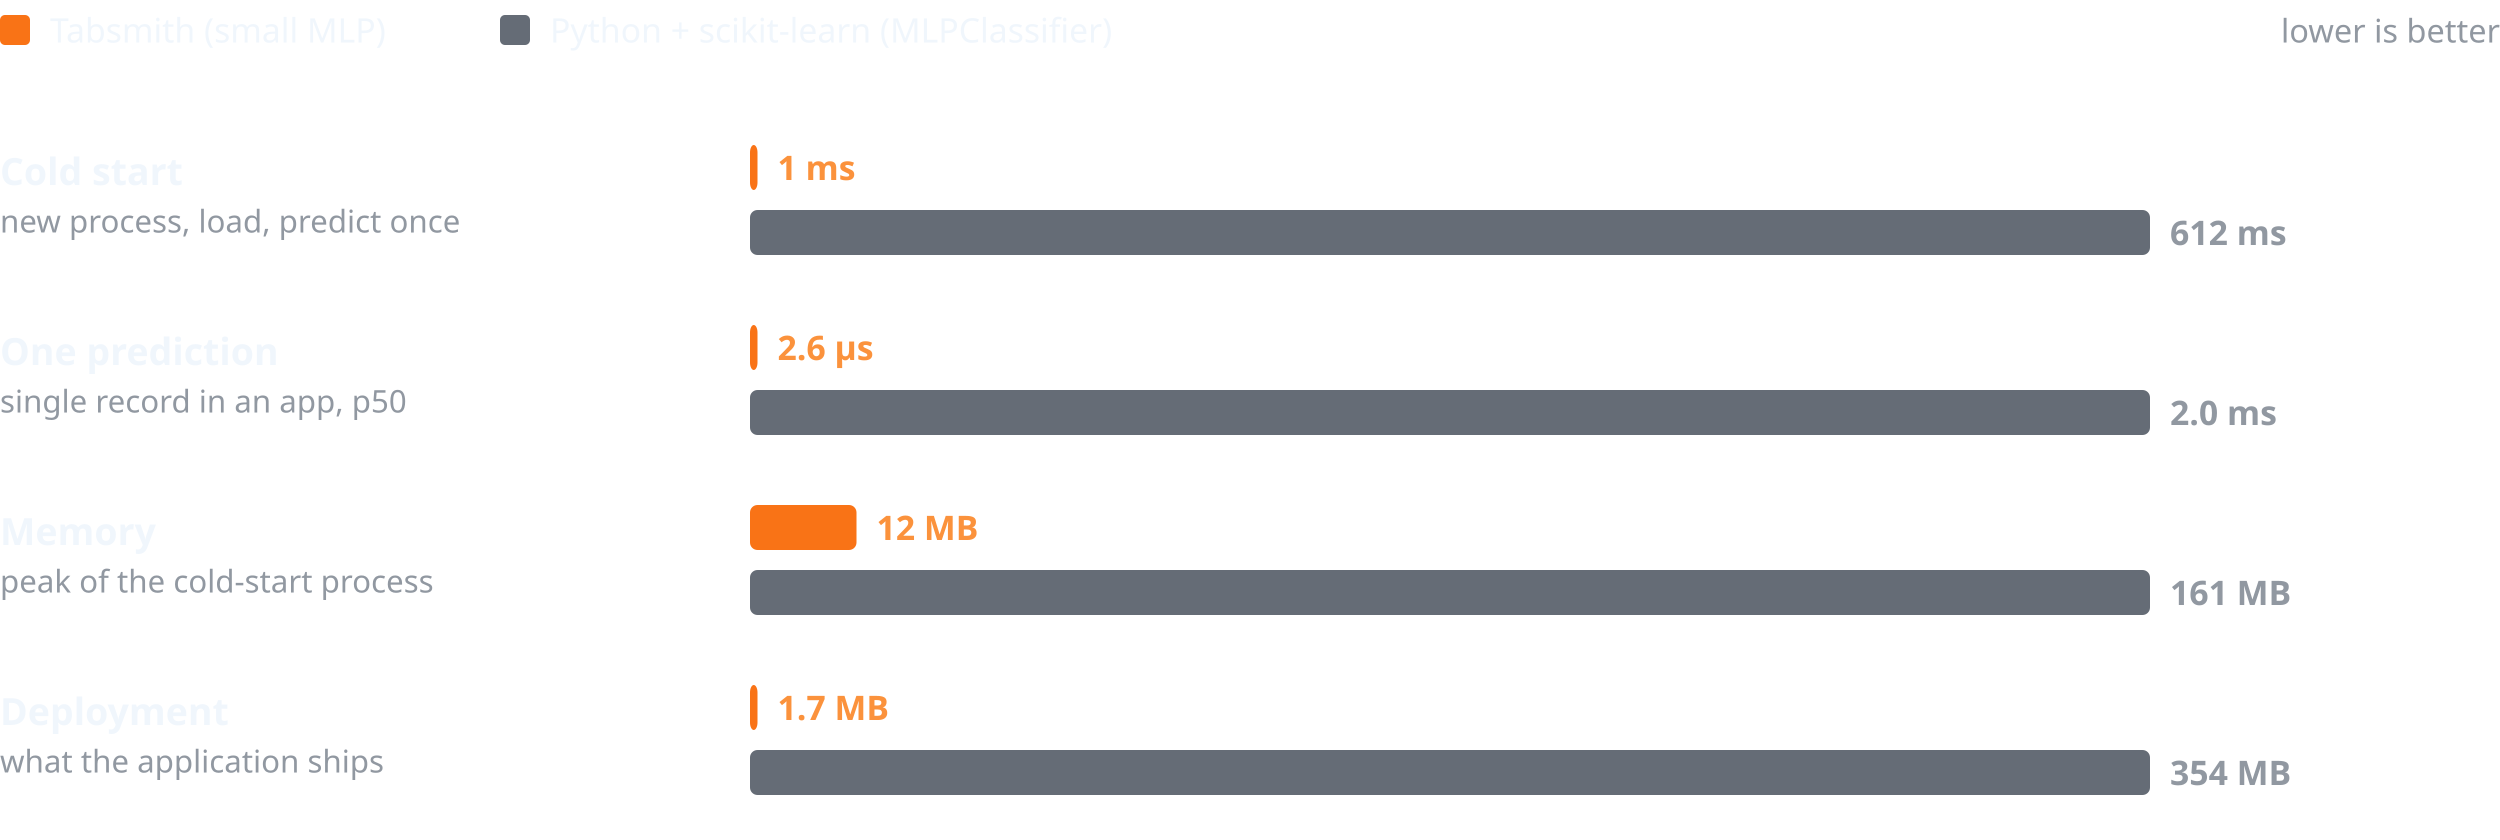
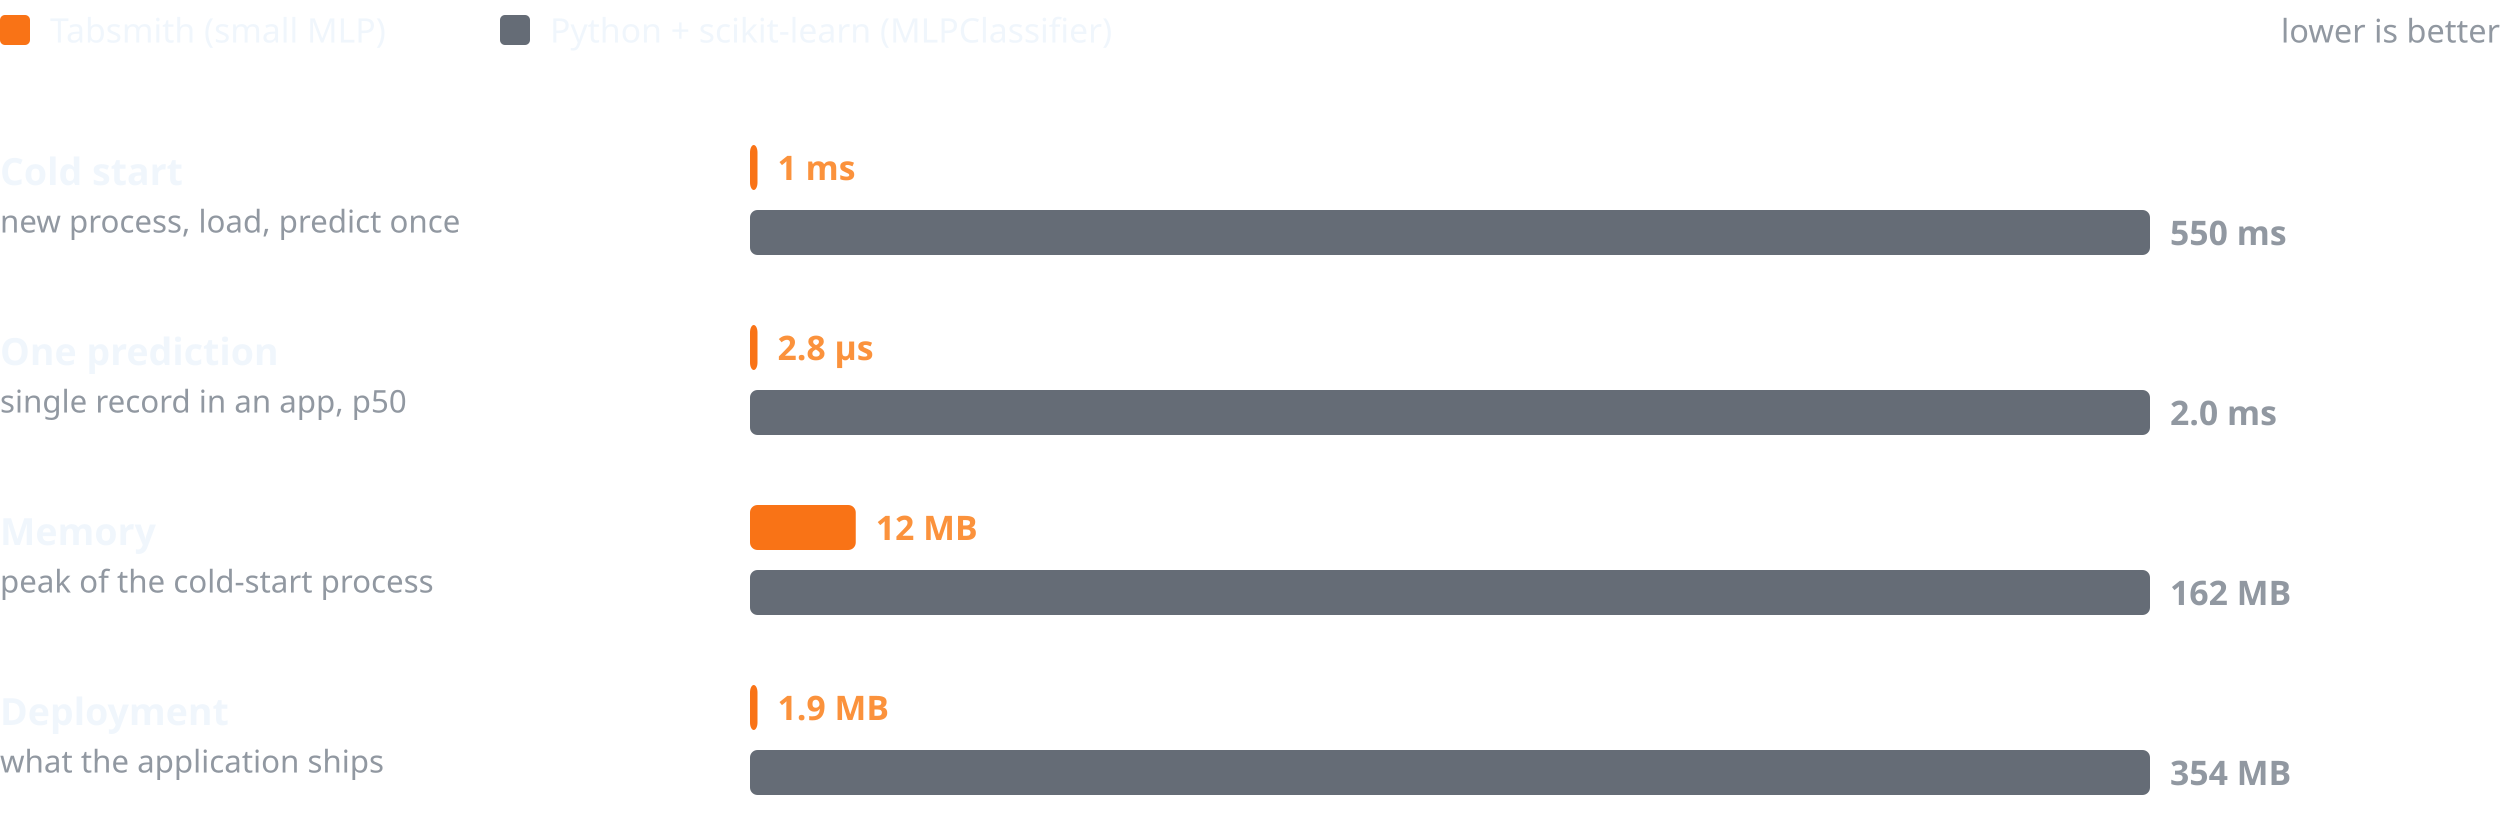
<svg xmlns="http://www.w3.org/2000/svg" viewBox="0 0 1000 336" width="1000" height="336" role="img" aria-label="Shipping a model: Tabsmith against Python with scikit-learn">
  <rect x="0" y="6" width="12" height="12" rx="2" fill="#f97316" />
  <text x="20" y="17" font-family="-apple-system, BlinkMacSystemFont, 'Segoe UI', 'Noto Sans', Helvetica, Arial, 'PingFang SC', 'Microsoft YaHei', 'Noto Sans CJK SC', sans-serif" font-size="13.5" font-weight="400" fill="#f0f6fc" text-anchor="start">Tabsmith (small MLP)</text>
  <rect x="200" y="6" width="12" height="12" rx="2" fill="#656c76" />
  <text x="220" y="17" font-family="-apple-system, BlinkMacSystemFont, 'Segoe UI', 'Noto Sans', Helvetica, Arial, 'PingFang SC', 'Microsoft YaHei', 'Noto Sans CJK SC', sans-serif" font-size="13.5" font-weight="400" fill="#f0f6fc" text-anchor="start">Python + scikit-learn (MLPClassifier)</text>
  <text x="1000" y="17" font-family="-apple-system, BlinkMacSystemFont, 'Segoe UI', 'Noto Sans', Helvetica, Arial, 'PingFang SC', 'Microsoft YaHei', 'Noto Sans CJK SC', sans-serif" font-size="13" font-weight="400" fill="#9198a1" text-anchor="end">lower is better</text>
  <text x="0" y="74" font-family="-apple-system, BlinkMacSystemFont, 'Segoe UI', 'Noto Sans', Helvetica, Arial, 'PingFang SC', 'Microsoft YaHei', 'Noto Sans CJK SC', sans-serif" font-size="15" font-weight="700" fill="#f0f6fc" text-anchor="start">Cold start</text>
  <text x="0" y="93" font-family="-apple-system, BlinkMacSystemFont, 'Segoe UI', 'Noto Sans', Helvetica, Arial, 'PingFang SC', 'Microsoft YaHei', 'Noto Sans CJK SC', sans-serif" font-size="12.5" font-weight="400" fill="#9198a1" text-anchor="start">new process, load, predict once</text>
  <rect x="300" y="58" width="3.0" height="18" rx="3" fill="#f97316" />
  <text x="311.0" y="72" font-family="-apple-system, BlinkMacSystemFont, 'Segoe UI', 'Noto Sans', Helvetica, Arial, 'PingFang SC', 'Microsoft YaHei', 'Noto Sans CJK SC', sans-serif" font-size="13.5" font-weight="700" fill="#fb923c" text-anchor="start">1 ms</text>
  <rect x="300" y="84" width="560.0" height="18" rx="3" fill="#656c76" />
-   <text x="868.0" y="98" font-family="-apple-system, BlinkMacSystemFont, 'Segoe UI', 'Noto Sans', Helvetica, Arial, 'PingFang SC', 'Microsoft YaHei', 'Noto Sans CJK SC', sans-serif" font-size="13.5" font-weight="700" fill="#9198a1" text-anchor="start">612 ms</text>
+   <text x="868.0" y="98" font-family="-apple-system, BlinkMacSystemFont, 'Segoe UI', 'Noto Sans', Helvetica, Arial, 'PingFang SC', 'Microsoft YaHei', 'Noto Sans CJK SC', sans-serif" font-size="13.5" font-weight="700" fill="#9198a1" text-anchor="start">550 ms</text>
  <text x="0" y="146" font-family="-apple-system, BlinkMacSystemFont, 'Segoe UI', 'Noto Sans', Helvetica, Arial, 'PingFang SC', 'Microsoft YaHei', 'Noto Sans CJK SC', sans-serif" font-size="15" font-weight="700" fill="#f0f6fc" text-anchor="start">One prediction</text>
  <text x="0" y="165" font-family="-apple-system, BlinkMacSystemFont, 'Segoe UI', 'Noto Sans', Helvetica, Arial, 'PingFang SC', 'Microsoft YaHei', 'Noto Sans CJK SC', sans-serif" font-size="12.5" font-weight="400" fill="#9198a1" text-anchor="start">single record in an app, p50</text>
  <rect x="300" y="130" width="3.0" height="18" rx="3" fill="#f97316" />
-   <text x="311.0" y="144" font-family="-apple-system, BlinkMacSystemFont, 'Segoe UI', 'Noto Sans', Helvetica, Arial, 'PingFang SC', 'Microsoft YaHei', 'Noto Sans CJK SC', sans-serif" font-size="13.5" font-weight="700" fill="#fb923c" text-anchor="start">2.6 µs</text>
+   <text x="311.0" y="144" font-family="-apple-system, BlinkMacSystemFont, 'Segoe UI', 'Noto Sans', Helvetica, Arial, 'PingFang SC', 'Microsoft YaHei', 'Noto Sans CJK SC', sans-serif" font-size="13.5" font-weight="700" fill="#fb923c" text-anchor="start">2.8 µs</text>
  <rect x="300" y="156" width="560.0" height="18" rx="3" fill="#656c76" />
  <text x="868.0" y="170" font-family="-apple-system, BlinkMacSystemFont, 'Segoe UI', 'Noto Sans', Helvetica, Arial, 'PingFang SC', 'Microsoft YaHei', 'Noto Sans CJK SC', sans-serif" font-size="13.5" font-weight="700" fill="#9198a1" text-anchor="start">2.0 ms</text>
  <text x="0" y="218" font-family="-apple-system, BlinkMacSystemFont, 'Segoe UI', 'Noto Sans', Helvetica, Arial, 'PingFang SC', 'Microsoft YaHei', 'Noto Sans CJK SC', sans-serif" font-size="15" font-weight="700" fill="#f0f6fc" text-anchor="start">Memory</text>
  <text x="0" y="237" font-family="-apple-system, BlinkMacSystemFont, 'Segoe UI', 'Noto Sans', Helvetica, Arial, 'PingFang SC', 'Microsoft YaHei', 'Noto Sans CJK SC', sans-serif" font-size="12.5" font-weight="400" fill="#9198a1" text-anchor="start">peak of the cold-start process</text>
-   <rect x="300" y="202" width="42.6" height="18" rx="3" fill="#f97316" />
-   <text x="350.6" y="216" font-family="-apple-system, BlinkMacSystemFont, 'Segoe UI', 'Noto Sans', Helvetica, Arial, 'PingFang SC', 'Microsoft YaHei', 'Noto Sans CJK SC', sans-serif" font-size="13.5" font-weight="700" fill="#fb923c" text-anchor="start">12 MB</text>
+   <rect x="300" y="202" width="42.3" height="18" rx="3" fill="#f97316" />
+   <text x="350.3" y="216" font-family="-apple-system, BlinkMacSystemFont, 'Segoe UI', 'Noto Sans', Helvetica, Arial, 'PingFang SC', 'Microsoft YaHei', 'Noto Sans CJK SC', sans-serif" font-size="13.5" font-weight="700" fill="#fb923c" text-anchor="start">12 MB</text>
  <rect x="300" y="228" width="560.0" height="18" rx="3" fill="#656c76" />
-   <text x="868.0" y="242" font-family="-apple-system, BlinkMacSystemFont, 'Segoe UI', 'Noto Sans', Helvetica, Arial, 'PingFang SC', 'Microsoft YaHei', 'Noto Sans CJK SC', sans-serif" font-size="13.5" font-weight="700" fill="#9198a1" text-anchor="start">161 MB</text>
+   <text x="868.0" y="242" font-family="-apple-system, BlinkMacSystemFont, 'Segoe UI', 'Noto Sans', Helvetica, Arial, 'PingFang SC', 'Microsoft YaHei', 'Noto Sans CJK SC', sans-serif" font-size="13.5" font-weight="700" fill="#9198a1" text-anchor="start">162 MB</text>
  <text x="0" y="290" font-family="-apple-system, BlinkMacSystemFont, 'Segoe UI', 'Noto Sans', Helvetica, Arial, 'PingFang SC', 'Microsoft YaHei', 'Noto Sans CJK SC', sans-serif" font-size="15" font-weight="700" fill="#f0f6fc" text-anchor="start">Deployment</text>
  <text x="0" y="309" font-family="-apple-system, BlinkMacSystemFont, 'Segoe UI', 'Noto Sans', Helvetica, Arial, 'PingFang SC', 'Microsoft YaHei', 'Noto Sans CJK SC', sans-serif" font-size="12.5" font-weight="400" fill="#9198a1" text-anchor="start">what the application ships</text>
  <rect x="300" y="274" width="3.0" height="18" rx="3" fill="#f97316" />
-   <text x="311.0" y="288" font-family="-apple-system, BlinkMacSystemFont, 'Segoe UI', 'Noto Sans', Helvetica, Arial, 'PingFang SC', 'Microsoft YaHei', 'Noto Sans CJK SC', sans-serif" font-size="13.5" font-weight="700" fill="#fb923c" text-anchor="start">1.7 MB</text>
+   <text x="311.0" y="288" font-family="-apple-system, BlinkMacSystemFont, 'Segoe UI', 'Noto Sans', Helvetica, Arial, 'PingFang SC', 'Microsoft YaHei', 'Noto Sans CJK SC', sans-serif" font-size="13.5" font-weight="700" fill="#fb923c" text-anchor="start">1.9 MB</text>
  <rect x="300" y="300" width="560.0" height="18" rx="3" fill="#656c76" />
  <text x="868.0" y="314" font-family="-apple-system, BlinkMacSystemFont, 'Segoe UI', 'Noto Sans', Helvetica, Arial, 'PingFang SC', 'Microsoft YaHei', 'Noto Sans CJK SC', sans-serif" font-size="13.5" font-weight="700" fill="#9198a1" text-anchor="start">354 MB</text>
</svg>
